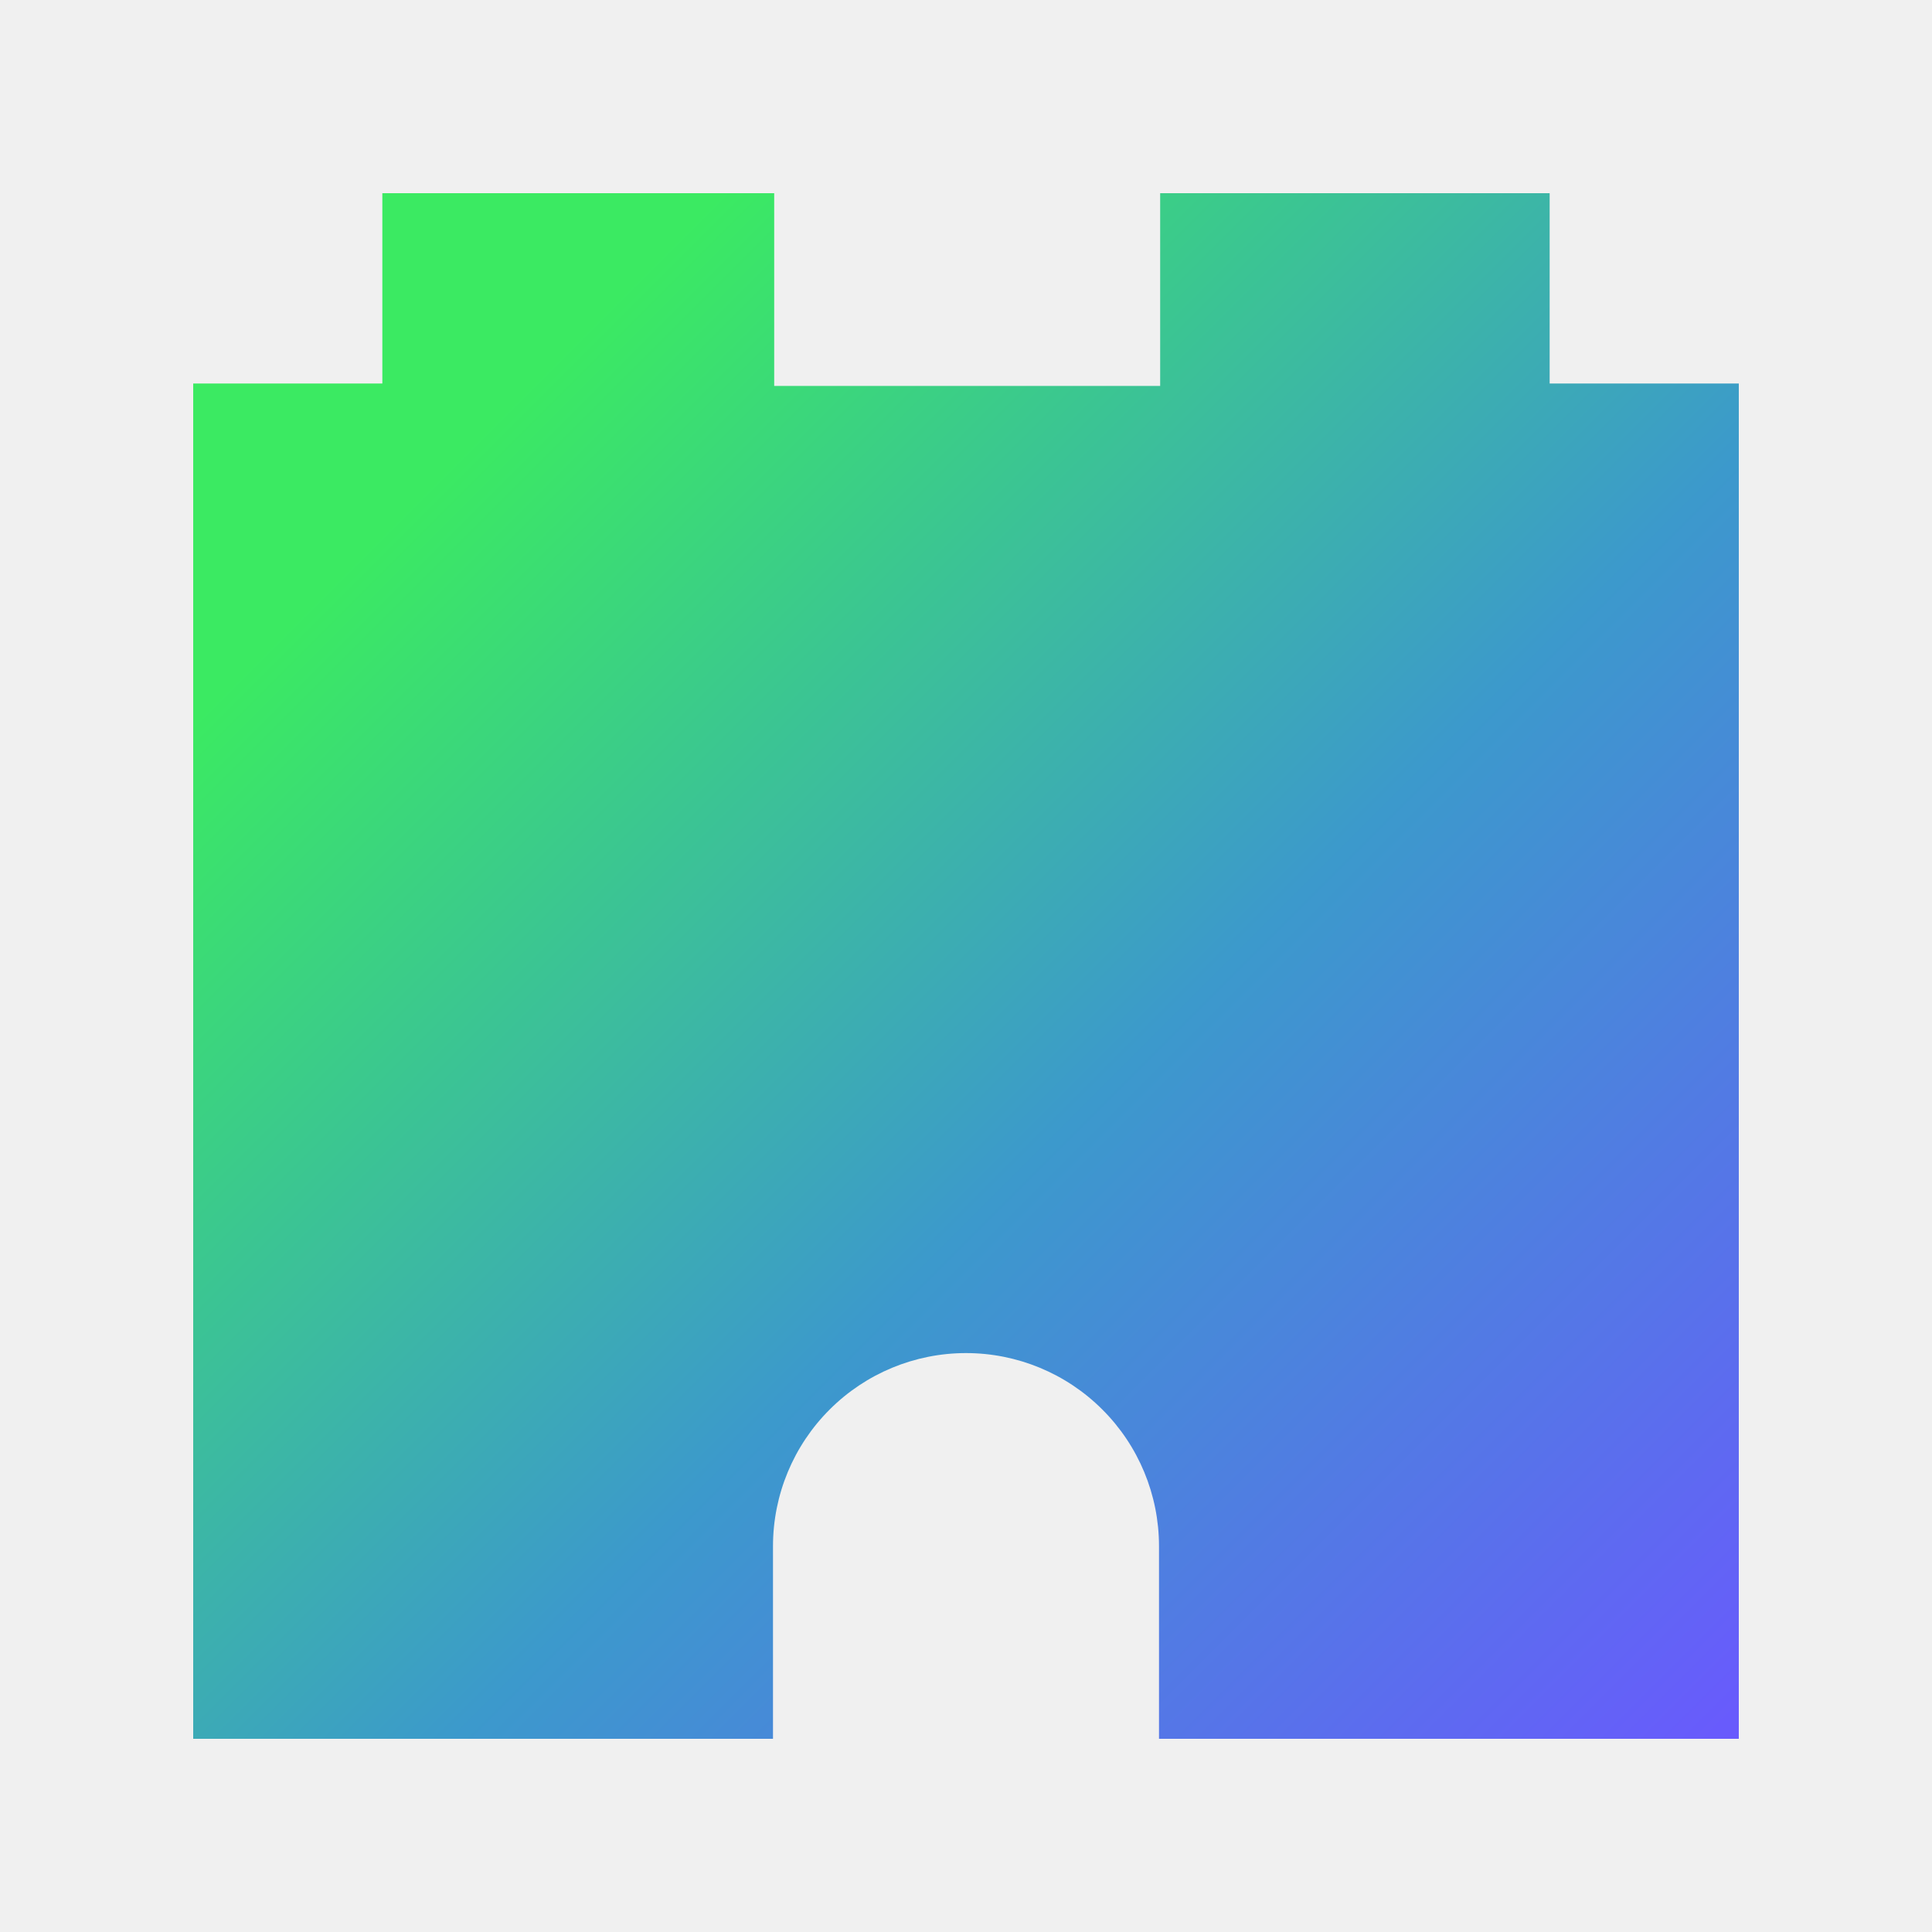
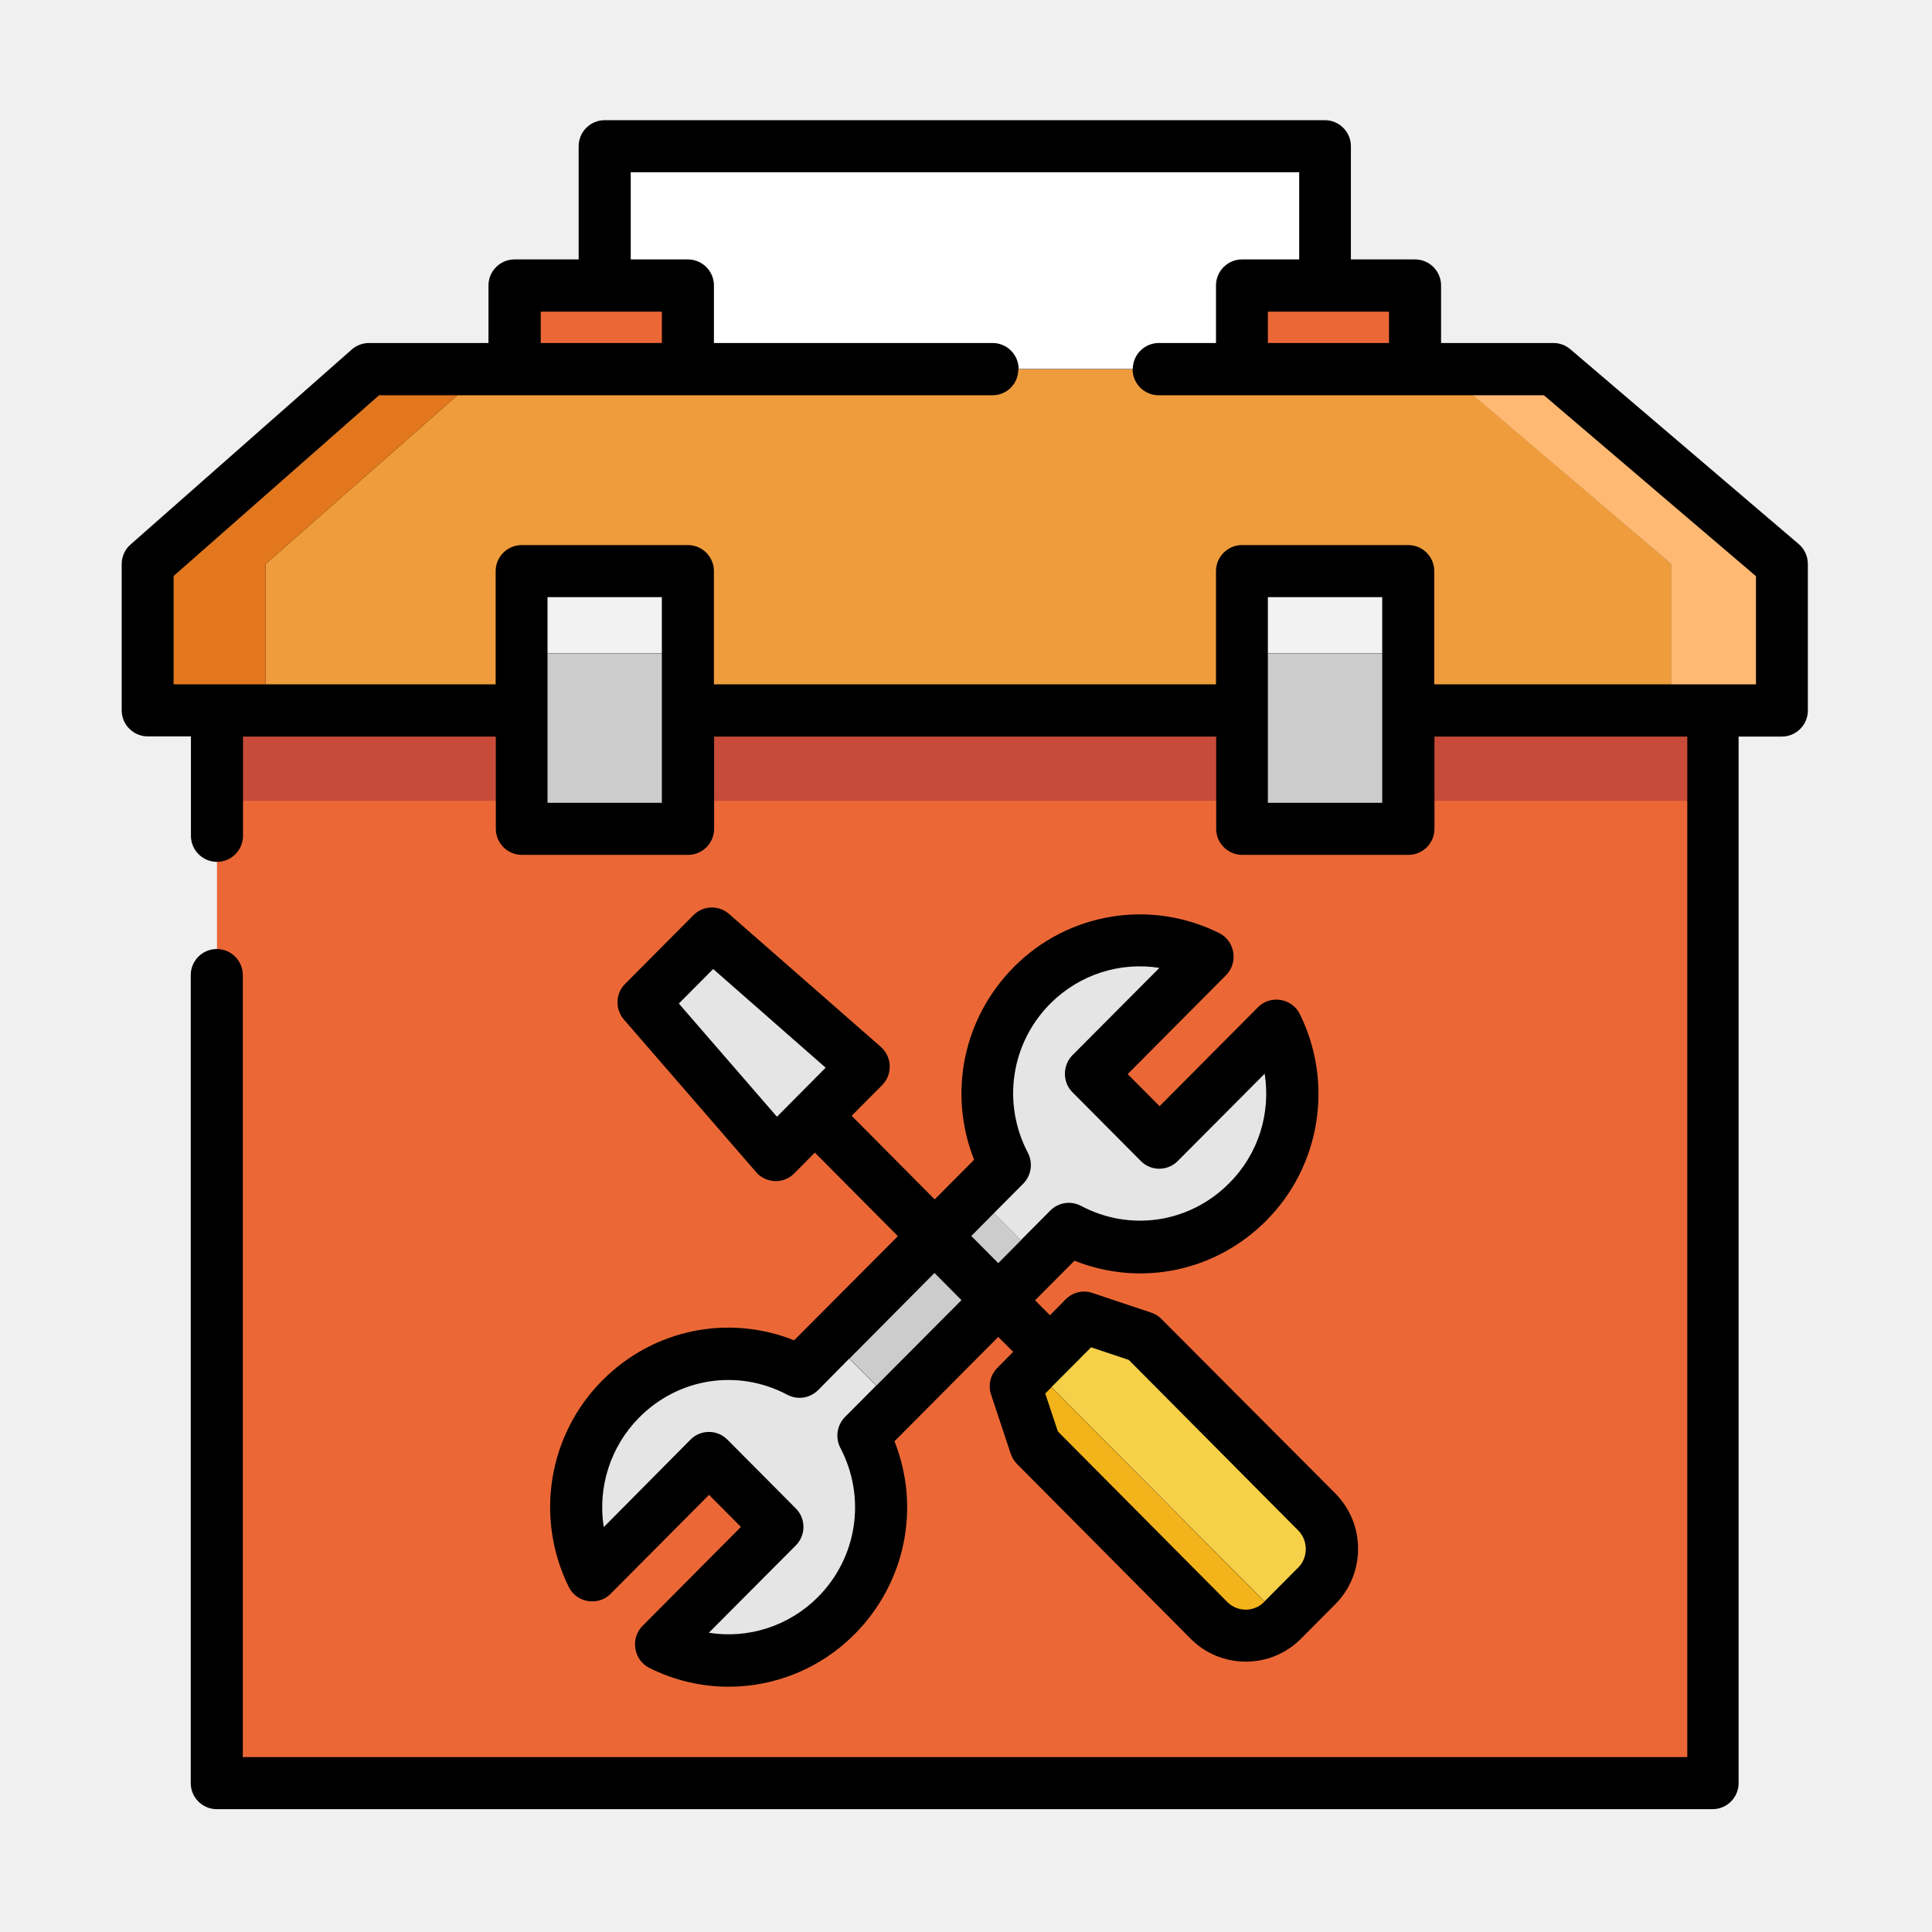
- <svg xmlns="http://www.w3.org/2000/svg" width="40" height="40" viewBox="0 0 40 40" fill="none">
-   <path d="M32.084 7.94V4H24.02V7.99H16.029V4H7.916V7.94H4V36H16.004V32.005C16.006 30.946 16.427 29.931 17.177 29.183C17.926 28.434 18.941 28.014 20 28.014C21.059 28.014 22.074 28.434 22.823 29.183C23.573 29.931 23.994 30.946 23.996 32.005V36H36V7.94H32.084Z" fill="url(#paint0_linear)" />
-   <defs>
-     <linearGradient id="paint0_linear" x1="2.942" y1="4.9" x2="37.777" y2="39.734" gradientUnits="userSpaceOnUse">
-       <stop offset="0.159" stop-color="#3BEA62" />
-       <stop offset="0.54" stop-color="#3C99CC" />
-       <stop offset="0.937" stop-color="#6B57FF" />
-     </linearGradient>
-   </defs>
+ <svg xmlns="http://www.w3.org/2000/svg" t="1764313762876" class="icon" viewBox="0 0 1024 1024" version="1.1" p-id="6822" width="200" height="200">
+   <path d="M115 321.1h792.8v624H115z" fill="#EB6836" p-id="6823" />
+   <path d="M115 321.1h792.8v103.4H115z" fill="#C74B38" p-id="6824" />
+   <path d="M953.4 288.4L832.3 185.1c-2.5-2.1-5.6-3.3-8.9-3.3h-59.6v-30.5c0-7.6-6.2-13.8-13.8-13.8h-34v-60c0-7.6-6.2-13.8-13.8-13.8H320.5c-7.6 0-13.8 6.2-13.8 13.8v60h-34c-7.6 0-13.8 6.2-13.8 13.8v30.5h-63.3c-3.3 0-6.6 1.2-9.1 3.4L69.2 288.6c-3 2.6-4.7 6.4-4.7 10.4v77.5c0 7.6 6.2 13.8 13.8 13.8h22.9V443c0 7.6 6.2 13.8 13.8 13.8 7.6 0 13.8-6.2 13.8-13.8v-52.6h134v48.9c0 7.6 6.2 13.8 13.8 13.8h88.1c7.6 0 13.8-6.2 13.8-13.8v-48.9h266.1v48.9c0 7.6 6.2 13.8 13.8 13.8h88.1c7.6 0 13.8-6.2 13.8-13.8v-48.9h134v540.9H128.7V516.8c0-7.6-6.2-13.8-13.8-13.8-7.6 0-13.8 6.2-13.8 13.8v428.3c0 7.6 6.2 13.8 13.8 13.8h792.8c7.6 0 13.8-6.2 13.8-13.8V390.4h22.9c7.6 0 13.8-6.2 13.8-13.8V299c0-4.1-1.7-7.9-4.8-10.6z" fill="" p-id="6825" />
+   <path d="M420.9 710.4c-34.8-13.9-74.5-6-101.6 21.2-28.8 28.9-35.9 73-17.8 109.6 4.1 8.3 15.5 10.2 22.1 3.6l52.2-52.5 16.9 17-52.2 52.5c-6.5 6.6-4.7 18 3.6 22.2 13.4 6.7 27.8 10 42.1 10 24.5 0 48.7-9.6 66.8-27.9 27-27.2 35-67.1 21.1-102.2l55-55.3 7.9 7.9-8.4 8.5c-3.7 3.7-5 9.2-3.3 14.2l10.4 31.3c0.7 2 1.8 3.9 3.3 5.4l92.1 92.7c8.1 8.1 18.6 12.1 29.2 12.1 10.6 0 21.1-4 29.2-12.1l18.2-18.3c7.8-7.8 12.1-18.3 12.1-29.4 0-11.1-4.3-21.5-12.1-29.4L615.5 699c-1.5-1.5-3.4-2.7-5.4-3.3L579 685.3c-4.9-1.7-10.4-0.4-14.1 3.3l-8.4 8.5-7.9-7.9 20.9-21c34.8 13.9 74.5 6 101.6-21.2 28.8-28.9 35.9-73 17.8-109.6-4.1-8.3-15.5-10.2-22.1-3.6l-52.2 52.5-16.9-17 52.2-52.5c6.5-6.6 4.7-18-3.6-22.2-36.4-18.2-80.2-11-108.9 17.9-27 27.2-35 67.1-21.1 102.2l-20.9 21-44-44.3 16.2-16.3c5.6-5.6 5.2-15-0.7-20.2l-80.5-70.5c-5.5-4.8-13.7-4.5-18.8 0.6l-36.3 36.5c-5.1 5.1-5.4 13.4-0.6 18.9l70.1 80.9c5.2 6 14.6 6.3 20.1 0.7l11-11.1 44 44.3-55 55.2z" fill="" p-id="6826" />
+   <path d="M688.1 811.2l-89.8-90.4-20-6.7-21 21.1 112.9 113.6 18-18.1c5.2-5.2 5.2-14.2-0.1-19.5z" fill="#F7D04A" p-id="6827" />
+   <path d="M554 738.6l6.7 20.1 89.8 90.4c5.4 5.4 14.1 5.4 19.5 0l0.2-0.2-112.9-113.6-3.3 3.3z" fill="#F3B41B" p-id="6828" />
+   <path d="M600.4 195.6c0-7.6 6.2-13.8 13.8-13.8h30.3v-30.5c0-7.6 6.2-13.8 13.8-13.8h30.3V91.3H334.3v46.2h30.3c7.6 0 13.8 6.2 13.8 13.8v30.5h147.7c7.6 0 13.8 6.2 13.8 13.8h60.5z" fill="#FFFFFF" p-id="6829" />
+   <path d="M526.1 209.5H242.4L140.7 299v63.7h122v-60c0-7.6 6.2-13.8 13.8-13.8h88.1c7.6 0 13.8 6.2 13.8 13.8v60h266.1v-60c0-7.6 6.2-13.8 13.8-13.8h88.1c7.6 0 13.8 6.2 13.8 13.8v60h125.7V299L781 209.5H614.1c-7.6 0-13.8-6.2-13.8-13.8h-60.6c0.1 7.6-6 13.8-13.6 13.8z" fill="#EF9D3C" p-id="6830" />
+   <path d="M930.7 362.7v-57.3l-112.4-95.9h-37.5l105 89.5v63.7h44.9z" fill="#FFB973" p-id="6831" />
+   <path d="M242.4 209.5h-41.5L92 305.3v57.4h48.7V299z" fill="#E2771E" p-id="6832" />
+   <path d="M670.3 569.1l-46.1 46.3c-5.4 5.4-14.1 5.4-19.5 0l-36.3-36.5c-5.3-5.3-5.3-14.2 0-19.6l46.1-46.3c-20.8-3.3-42.3 3.4-57.8 18.9-20.9 21-25.7 52.8-11.9 79.1 2.8 5.4 1.8 12-2.4 16.3L526.8 643l14.3 14.3 15.6-15.7c4.3-4.3 10.8-5.3 16.2-2.5 26.1 13.9 57.7 9.1 78.6-12 15.5-15.4 22.1-37.1 18.8-58z" fill="#E5E5E5" p-id="6833" />
+   <path d="M514.8 655.1l14.3 14.4 12.1-12.2-14.4-14.3z" fill="#CCCCCC" p-id="6834" />
+   <path d="M433.6 736.8c-4.3 4.3-10.8 5.3-16.2 2.5-26.1-13.9-57.7-9.1-78.6 12-15.4 15.5-22.1 37.2-18.8 58.1l46-46.4c5.4-5.4 14.1-5.4 19.5 0l36.3 36.5c5.4 5.4 5.4 14.2 0 19.6l-46.1 46.3c20.8 3.3 42.3-3.4 57.8-18.9 20.9-21 25.7-52.8 11.9-79.1-2.8-5.4-1.8-12 2.4-16.3l16.6-16.7-14.3-14.3-16.5 16.7z" fill="#E5E5E5" p-id="6835" />
+   <path d="M495.3 674.7l-45.1 45.4 14.3 14.3 45.1-45.3z" fill="#CCCCCC" p-id="6836" />
+   <path d="M359.8 531.9l18.2-18.3 59.6 52.3-25.8 26z" fill="#E5E5E5" p-id="6837" />
+   <path d="M672 346.4h60.6v79.1H672zM290.2 346.4h60.6v79.1h-60.6z" fill="#CCCCCC" p-id="6838" />
+   <path d="M290.2 316.5h60.6v29.8h-60.6zM672 316.5h60.6v29.8H672z" fill="#F2F2F2" p-id="6839" />
+   <path d="M286.6 165.2h64.2v16.6h-64.2zM672 165.2h64.2v16.6H672z" fill="#EB6836" p-id="6840" />
</svg>
